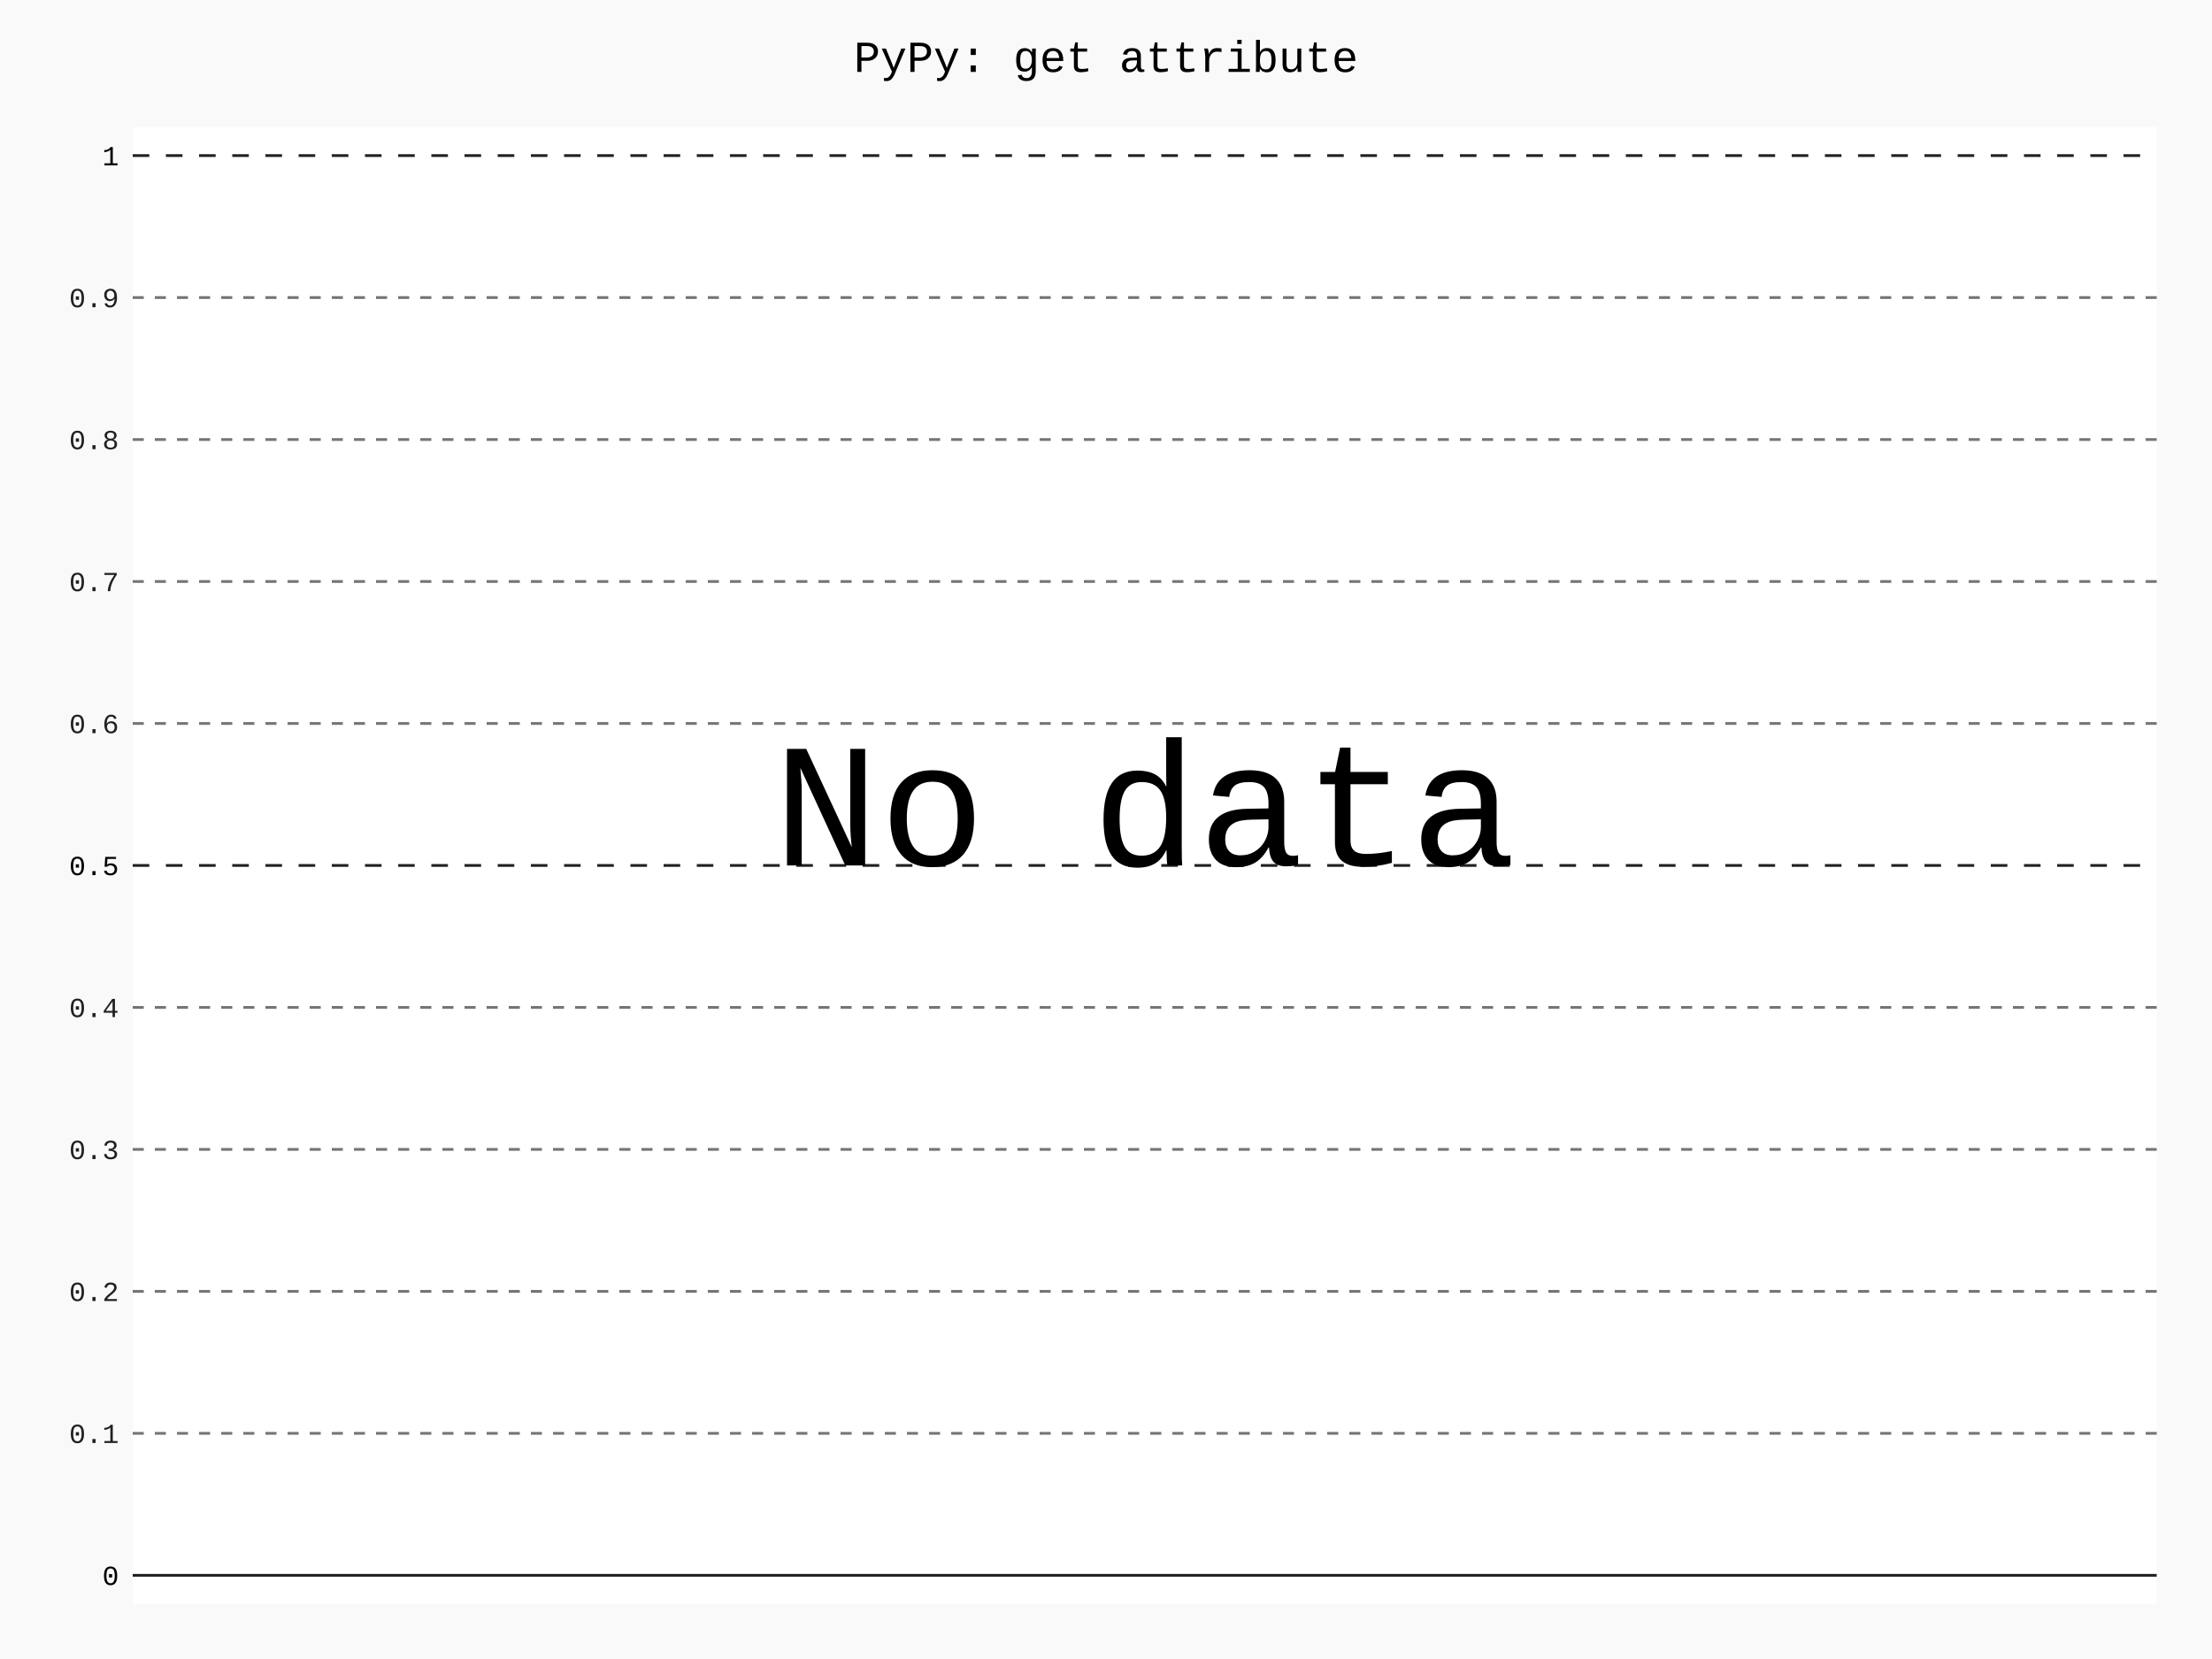
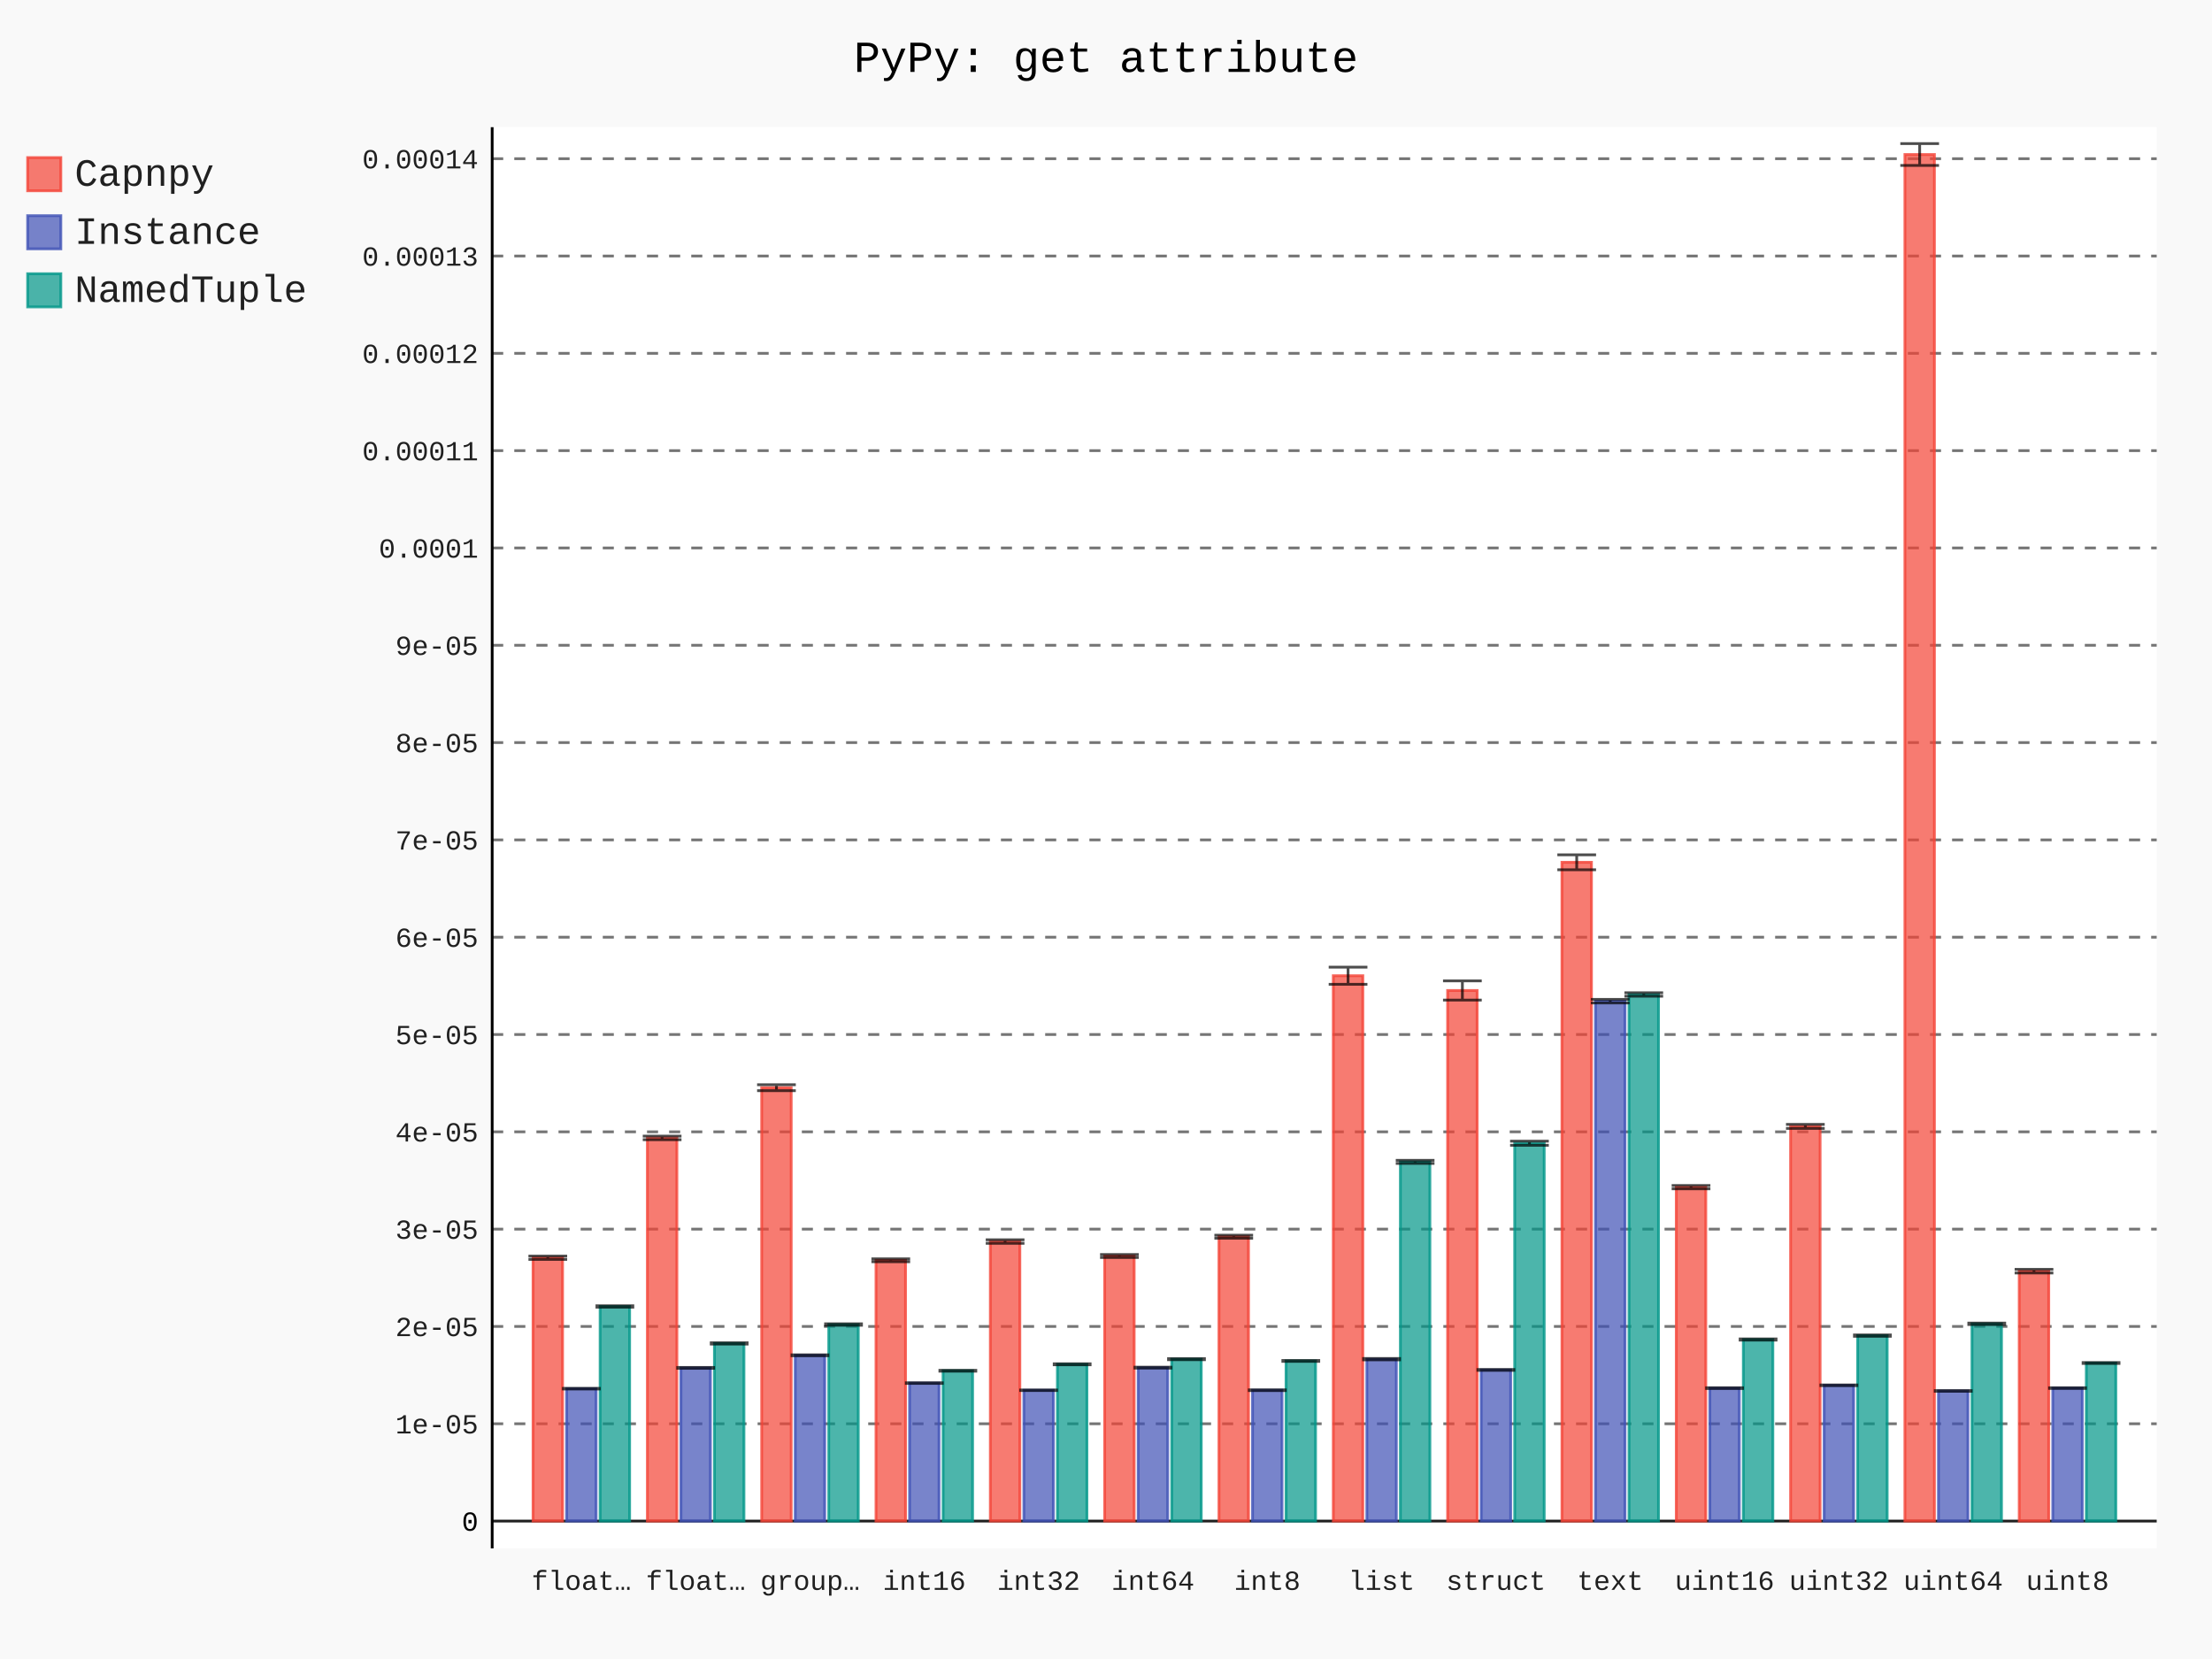
- <svg xmlns="http://www.w3.org/2000/svg" class="pygal-chart" id="chart-df1d3ed3-af6e-46a1-ae3e-cbd2c4e49f02" viewBox="0 0 800 600">
+ <svg xmlns="http://www.w3.org/2000/svg" class="pygal-chart" id="chart-b6e64891-dac7-4ece-b91d-a448317f0782" viewBox="0 0 800 600">
  <defs>
    <style type="text/css">/*
 * This file is part of pygal
 *
 * A python svg graph plotting library
 * Copyright © 2012 Kozea

 * This library is free software: you can redistribute it and/or modify it under
 * the terms of the GNU Lesser General Public License as published by the Free
 * Software Foundation, either version 3 of the License, or (at your option) any
 * later version.
 *
 * This library is distributed in the hope that it will be useful, but WITHOUT
 * ANY WARRANTY; without even the implied warranty of MERCHANTABILITY or FITNESS
 * FOR A PARTICULAR PURPOSE.  See the GNU Lesser General Public License for more
 * details.
 *
 * You should have received a copy of the GNU Lesser General Public License
 * along with pygal. If not, see &lt;http://www.gnu.org/licenses/&gt;.
*/

/*
 * Font-sizes from config, override with care
 */

- #chart-df1d3ed3-af6e-46a1-ae3e-cbd2c4e49f02  {
+ #chart-b6e64891-dac7-4ece-b91d-a448317f0782  {
  -webkit-user-select: none;
  -webkit-font-smoothing: antialiased;
  font-family: Consolas, "Liberation Mono", Menlo, Courier, monospace;
}

- #chart-df1d3ed3-af6e-46a1-ae3e-cbd2c4e49f02 .title {
+ #chart-b6e64891-dac7-4ece-b91d-a448317f0782 .title {
  font-family: Consolas, "Liberation Mono", Menlo, Courier, monospace;
  font-size: 16px;
}

- #chart-df1d3ed3-af6e-46a1-ae3e-cbd2c4e49f02 .legends .legend text {
+ #chart-b6e64891-dac7-4ece-b91d-a448317f0782 .legends .legend text {
  font-family: Consolas, "Liberation Mono", Menlo, Courier, monospace;
  font-size: 14px;
}

- #chart-df1d3ed3-af6e-46a1-ae3e-cbd2c4e49f02 .axis text {
+ #chart-b6e64891-dac7-4ece-b91d-a448317f0782 .axis text {
  font-family: Consolas, "Liberation Mono", Menlo, Courier, monospace;
  font-size: 10px;
}

- #chart-df1d3ed3-af6e-46a1-ae3e-cbd2c4e49f02 .axis text.major {
+ #chart-b6e64891-dac7-4ece-b91d-a448317f0782 .axis text.major {
  font-family: Consolas, "Liberation Mono", Menlo, Courier, monospace;
  font-size: 10px;
}

- #chart-df1d3ed3-af6e-46a1-ae3e-cbd2c4e49f02 .text-overlay text.value {
+ #chart-b6e64891-dac7-4ece-b91d-a448317f0782 .text-overlay text.value {
  font-family: Consolas, "Liberation Mono", Menlo, Courier, monospace;
  font-size: 16px;
}

- #chart-df1d3ed3-af6e-46a1-ae3e-cbd2c4e49f02 .text-overlay text.label {
+ #chart-b6e64891-dac7-4ece-b91d-a448317f0782 .text-overlay text.label {
  font-family: Consolas, "Liberation Mono", Menlo, Courier, monospace;
  font-size: 10px;
}

- #chart-df1d3ed3-af6e-46a1-ae3e-cbd2c4e49f02 .tooltip {
+ #chart-b6e64891-dac7-4ece-b91d-a448317f0782 .tooltip {
  font-family: Consolas, "Liberation Mono", Menlo, Courier, monospace;
  font-size: 14px;
}

- #chart-df1d3ed3-af6e-46a1-ae3e-cbd2c4e49f02 text.no_data {
+ #chart-b6e64891-dac7-4ece-b91d-a448317f0782 text.no_data {
  font-family: Consolas, "Liberation Mono", Menlo, Courier, monospace;
  font-size: 64px;
}

/*
 * This file is part of pygal
 *
 * A python svg graph plotting library
 * Copyright © 2012 Kozea

 * This library is free software: you can redistribute it and/or modify it under
 * the terms of the GNU Lesser General Public License as published by the Free
 * Software Foundation, either version 3 of the License, or (at your option) any
 * later version.
 *
 * This library is distributed in the hope that it will be useful, but WITHOUT
 * ANY WARRANTY; without even the implied warranty of MERCHANTABILITY or FITNESS
 * FOR A PARTICULAR PURPOSE.  See the GNU Lesser General Public License for more
 * details.
 *
 * You should have received a copy of the GNU Lesser General Public License
 * along with pygal. If not, see &lt;http://www.gnu.org/licenses/&gt;.
*/

/*
 * Styles from config
 */

- #chart-df1d3ed3-af6e-46a1-ae3e-cbd2c4e49f02 {
+ #chart-b6e64891-dac7-4ece-b91d-a448317f0782 {
  background-color: rgba(249, 249, 249, 1);
}

- #chart-df1d3ed3-af6e-46a1-ae3e-cbd2c4e49f02 path,
- #chart-df1d3ed3-af6e-46a1-ae3e-cbd2c4e49f02 line,
- #chart-df1d3ed3-af6e-46a1-ae3e-cbd2c4e49f02 rect,
- #chart-df1d3ed3-af6e-46a1-ae3e-cbd2c4e49f02 circle {
+ #chart-b6e64891-dac7-4ece-b91d-a448317f0782 path,
+ #chart-b6e64891-dac7-4ece-b91d-a448317f0782 line,
+ #chart-b6e64891-dac7-4ece-b91d-a448317f0782 rect,
+ #chart-b6e64891-dac7-4ece-b91d-a448317f0782 circle {
  -webkit-transition: 150ms;
  -moz-transition: 150ms;
  transition: 150ms;
}

- #chart-df1d3ed3-af6e-46a1-ae3e-cbd2c4e49f02 .graph &gt; .background {
+ #chart-b6e64891-dac7-4ece-b91d-a448317f0782 .graph &gt; .background {
  fill: rgba(249, 249, 249, 1);
}

- #chart-df1d3ed3-af6e-46a1-ae3e-cbd2c4e49f02 .plot &gt; .background {
+ #chart-b6e64891-dac7-4ece-b91d-a448317f0782 .plot &gt; .background {
  fill: rgba(255, 255, 255, 1);
}

- #chart-df1d3ed3-af6e-46a1-ae3e-cbd2c4e49f02 .graph {
+ #chart-b6e64891-dac7-4ece-b91d-a448317f0782 .graph {
  fill: rgba(0, 0, 0, .87);
}

- #chart-df1d3ed3-af6e-46a1-ae3e-cbd2c4e49f02 text.no_data {
+ #chart-b6e64891-dac7-4ece-b91d-a448317f0782 text.no_data {
  fill: rgba(0, 0, 0, 1);
}

- #chart-df1d3ed3-af6e-46a1-ae3e-cbd2c4e49f02 .title {
+ #chart-b6e64891-dac7-4ece-b91d-a448317f0782 .title {
  fill: rgba(0, 0, 0, 1);
}

- #chart-df1d3ed3-af6e-46a1-ae3e-cbd2c4e49f02 .legends .legend text {
+ #chart-b6e64891-dac7-4ece-b91d-a448317f0782 .legends .legend text {
  fill: rgba(0, 0, 0, .87);
}

- #chart-df1d3ed3-af6e-46a1-ae3e-cbd2c4e49f02 .legends .legend:hover text {
+ #chart-b6e64891-dac7-4ece-b91d-a448317f0782 .legends .legend:hover text {
  fill: rgba(0, 0, 0, 1);
}

- #chart-df1d3ed3-af6e-46a1-ae3e-cbd2c4e49f02 .axis .line {
+ #chart-b6e64891-dac7-4ece-b91d-a448317f0782 .axis .line {
  stroke: rgba(0, 0, 0, 1);
}

- #chart-df1d3ed3-af6e-46a1-ae3e-cbd2c4e49f02 .axis .guide.line {
+ #chart-b6e64891-dac7-4ece-b91d-a448317f0782 .axis .guide.line {
  stroke: rgba(0, 0, 0, .54);
}

- #chart-df1d3ed3-af6e-46a1-ae3e-cbd2c4e49f02 .axis .major.line {
+ #chart-b6e64891-dac7-4ece-b91d-a448317f0782 .axis .major.line {
  stroke: rgba(0, 0, 0, .87);
}

- #chart-df1d3ed3-af6e-46a1-ae3e-cbd2c4e49f02 .axis text.major {
+ #chart-b6e64891-dac7-4ece-b91d-a448317f0782 .axis text.major {
  fill: rgba(0, 0, 0, 1);
}

- #chart-df1d3ed3-af6e-46a1-ae3e-cbd2c4e49f02 .axis.y .guides:hover .guide.line,
- #chart-df1d3ed3-af6e-46a1-ae3e-cbd2c4e49f02 .line-graph .axis.x .guides:hover .guide.line,
- #chart-df1d3ed3-af6e-46a1-ae3e-cbd2c4e49f02 .stackedline-graph .axis.x .guides:hover .guide.line,
- #chart-df1d3ed3-af6e-46a1-ae3e-cbd2c4e49f02 .xy-graph .axis.x .guides:hover .guide.line {
+ #chart-b6e64891-dac7-4ece-b91d-a448317f0782 .axis.y .guides:hover .guide.line,
+ #chart-b6e64891-dac7-4ece-b91d-a448317f0782 .line-graph .axis.x .guides:hover .guide.line,
+ #chart-b6e64891-dac7-4ece-b91d-a448317f0782 .stackedline-graph .axis.x .guides:hover .guide.line,
+ #chart-b6e64891-dac7-4ece-b91d-a448317f0782 .xy-graph .axis.x .guides:hover .guide.line {
  stroke: rgba(0, 0, 0, 1);
}

- #chart-df1d3ed3-af6e-46a1-ae3e-cbd2c4e49f02 .axis .guides:hover text {
+ #chart-b6e64891-dac7-4ece-b91d-a448317f0782 .axis .guides:hover text {
  fill: rgba(0, 0, 0, 1);
}


- #chart-df1d3ed3-af6e-46a1-ae3e-cbd2c4e49f02 .reactive {
+ #chart-b6e64891-dac7-4ece-b91d-a448317f0782 .reactive {
  fill-opacity: .7;
  stroke-opacity: .8;
}

- #chart-df1d3ed3-af6e-46a1-ae3e-cbd2c4e49f02 .ci {
+ #chart-b6e64891-dac7-4ece-b91d-a448317f0782 .ci {
    stroke: rgba(0, 0, 0, .87);
}

- #chart-df1d3ed3-af6e-46a1-ae3e-cbd2c4e49f02 .reactive.active,
- #chart-df1d3ed3-af6e-46a1-ae3e-cbd2c4e49f02 .active .reactive {
+ #chart-b6e64891-dac7-4ece-b91d-a448317f0782 .reactive.active,
+ #chart-b6e64891-dac7-4ece-b91d-a448317f0782 .active .reactive {
  fill-opacity: .8;
  stroke-opacity: .9;
  stroke-width: 4;
}

- #chart-df1d3ed3-af6e-46a1-ae3e-cbd2c4e49f02 .ci .reactive.active {
+ #chart-b6e64891-dac7-4ece-b91d-a448317f0782 .ci .reactive.active {
  stroke-width: 1.5;
}

- #chart-df1d3ed3-af6e-46a1-ae3e-cbd2c4e49f02 .series text {
+ #chart-b6e64891-dac7-4ece-b91d-a448317f0782 .series text {
  fill: rgba(0, 0, 0, 1);
}

- #chart-df1d3ed3-af6e-46a1-ae3e-cbd2c4e49f02 .tooltip rect {
+ #chart-b6e64891-dac7-4ece-b91d-a448317f0782 .tooltip rect {
  fill: rgba(255, 255, 255, 1);
  stroke: rgba(0, 0, 0, 1);
  -webkit-transition: opacity 150ms;
  -moz-transition: opacity 150ms;
  transition: opacity 150ms;
}

- #chart-df1d3ed3-af6e-46a1-ae3e-cbd2c4e49f02 .tooltip .label {
+ #chart-b6e64891-dac7-4ece-b91d-a448317f0782 .tooltip .label {
  fill: rgba(0, 0, 0, .87);
}

- #chart-df1d3ed3-af6e-46a1-ae3e-cbd2c4e49f02 .tooltip .label {
+ #chart-b6e64891-dac7-4ece-b91d-a448317f0782 .tooltip .label {
  fill: rgba(0, 0, 0, .87);
}

- #chart-df1d3ed3-af6e-46a1-ae3e-cbd2c4e49f02 .tooltip .legend {
+ #chart-b6e64891-dac7-4ece-b91d-a448317f0782 .tooltip .legend {
  font-size: .8em;
  fill: rgba(0, 0, 0, .54);
}

- #chart-df1d3ed3-af6e-46a1-ae3e-cbd2c4e49f02 .tooltip .x_label {
+ #chart-b6e64891-dac7-4ece-b91d-a448317f0782 .tooltip .x_label {
  font-size: .6em;
  fill: rgba(0, 0, 0, 1);
}

- #chart-df1d3ed3-af6e-46a1-ae3e-cbd2c4e49f02 .tooltip .xlink {
+ #chart-b6e64891-dac7-4ece-b91d-a448317f0782 .tooltip .xlink {
  font-size: .5em;
  text-decoration: underline;
}

- #chart-df1d3ed3-af6e-46a1-ae3e-cbd2c4e49f02 .tooltip .value {
+ #chart-b6e64891-dac7-4ece-b91d-a448317f0782 .tooltip .value {
  font-size: 1.5em;
}

- #chart-df1d3ed3-af6e-46a1-ae3e-cbd2c4e49f02 .bound {
+ #chart-b6e64891-dac7-4ece-b91d-a448317f0782 .bound {
  font-size: .5em;
}

- #chart-df1d3ed3-af6e-46a1-ae3e-cbd2c4e49f02 .max-value {
+ #chart-b6e64891-dac7-4ece-b91d-a448317f0782 .max-value {
  font-size: .75em;
  fill: rgba(0, 0, 0, .54);
}

- #chart-df1d3ed3-af6e-46a1-ae3e-cbd2c4e49f02 .map-element {
+ #chart-b6e64891-dac7-4ece-b91d-a448317f0782 .map-element {
  fill: rgba(255, 255, 255, 1);
  stroke: rgba(0, 0, 0, .54) !important;
}

- #chart-df1d3ed3-af6e-46a1-ae3e-cbd2c4e49f02 .map-element .reactive {
+ #chart-b6e64891-dac7-4ece-b91d-a448317f0782 .map-element .reactive {
  fill-opacity: inherit;
  stroke-opacity: inherit;
}

+ #chart-b6e64891-dac7-4ece-b91d-a448317f0782 .color-0, #chart-b6e64891-dac7-4ece-b91d-a448317f0782 .color-0 a:visited {
+   stroke: #F44336;
+   fill: #F44336;
+ }
+ 
+ #chart-b6e64891-dac7-4ece-b91d-a448317f0782 .color-1, #chart-b6e64891-dac7-4ece-b91d-a448317f0782 .color-1 a:visited {
+   stroke: #3F51B5;
+   fill: #3F51B5;
+ }
+ 
+ #chart-b6e64891-dac7-4ece-b91d-a448317f0782 .color-2, #chart-b6e64891-dac7-4ece-b91d-a448317f0782 .color-2 a:visited {
+   stroke: #009688;
+   fill: #009688;
+ }
+ 
+ #chart-b6e64891-dac7-4ece-b91d-a448317f0782  .text-overlay .color-0 text {
+   fill: black;
+ }
+ 
+ #chart-b6e64891-dac7-4ece-b91d-a448317f0782  .text-overlay .color-1 text {
+   fill: black;
+ }
+ 
+ #chart-b6e64891-dac7-4ece-b91d-a448317f0782  .text-overlay .color-2 text {
+   fill: black;
+ }




/*
 * This file is part of pygal
 *
 * A python svg graph plotting library
 * Copyright © 2012 Kozea

 * This library is free software: you can redistribute it and/or modify it under
 * the terms of the GNU Lesser General Public License as published by the Free
 * Software Foundation, either version 3 of the License, or (at your option) any
 * later version.
 *
 * This library is distributed in the hope that it will be useful, but WITHOUT
 * ANY WARRANTY; without even the implied warranty of MERCHANTABILITY or FITNESS
 * FOR A PARTICULAR PURPOSE.  See the GNU Lesser General Public License for more
 * details.
 *
 * You should have received a copy of the GNU Lesser General Public License
 * along with pygal. If not, see &lt;http://www.gnu.org/licenses/&gt;.
*/

- #chart-df1d3ed3-af6e-46a1-ae3e-cbd2c4e49f02 text.no_data {
+ #chart-b6e64891-dac7-4ece-b91d-a448317f0782 text.no_data {
  text-anchor: middle;
}

- #chart-df1d3ed3-af6e-46a1-ae3e-cbd2c4e49f02 .guide.line {
+ #chart-b6e64891-dac7-4ece-b91d-a448317f0782 .guide.line {
  fill: none;
}

- #chart-df1d3ed3-af6e-46a1-ae3e-cbd2c4e49f02 .centered {
+ #chart-b6e64891-dac7-4ece-b91d-a448317f0782 .centered {
  text-anchor: middle;
}

- #chart-df1d3ed3-af6e-46a1-ae3e-cbd2c4e49f02 .title {
+ #chart-b6e64891-dac7-4ece-b91d-a448317f0782 .title {
  text-anchor: middle;
}

- #chart-df1d3ed3-af6e-46a1-ae3e-cbd2c4e49f02 .legends .legend text {
+ #chart-b6e64891-dac7-4ece-b91d-a448317f0782 .legends .legend text {
  fill-opacity: 1;
}

- #chart-df1d3ed3-af6e-46a1-ae3e-cbd2c4e49f02 .axis.x text {
+ #chart-b6e64891-dac7-4ece-b91d-a448317f0782 .axis.x text {
  text-anchor: middle;
}

- #chart-df1d3ed3-af6e-46a1-ae3e-cbd2c4e49f02 .axis.x:not(.web) text[transform] {
+ #chart-b6e64891-dac7-4ece-b91d-a448317f0782 .axis.x:not(.web) text[transform] {
  text-anchor: start;
}

- #chart-df1d3ed3-af6e-46a1-ae3e-cbd2c4e49f02 .axis.x:not(.web) text[transform].backwards {
+ #chart-b6e64891-dac7-4ece-b91d-a448317f0782 .axis.x:not(.web) text[transform].backwards {
  text-anchor: end;
}

- #chart-df1d3ed3-af6e-46a1-ae3e-cbd2c4e49f02 .axis.y text {
+ #chart-b6e64891-dac7-4ece-b91d-a448317f0782 .axis.y text {
  text-anchor: end;
}

- #chart-df1d3ed3-af6e-46a1-ae3e-cbd2c4e49f02 .axis.y text[transform].backwards {
+ #chart-b6e64891-dac7-4ece-b91d-a448317f0782 .axis.y text[transform].backwards {
  text-anchor: start;
}

- #chart-df1d3ed3-af6e-46a1-ae3e-cbd2c4e49f02 .axis.y2 text {
+ #chart-b6e64891-dac7-4ece-b91d-a448317f0782 .axis.y2 text {
  text-anchor: start;
}

- #chart-df1d3ed3-af6e-46a1-ae3e-cbd2c4e49f02 .axis.y2 text[transform].backwards {
+ #chart-b6e64891-dac7-4ece-b91d-a448317f0782 .axis.y2 text[transform].backwards {
  text-anchor: end;
}

- #chart-df1d3ed3-af6e-46a1-ae3e-cbd2c4e49f02 .axis .guide.line {
+ #chart-b6e64891-dac7-4ece-b91d-a448317f0782 .axis .guide.line {
  stroke-dasharray: 4,4;
}

- #chart-df1d3ed3-af6e-46a1-ae3e-cbd2c4e49f02 .axis .major.guide.line {
+ #chart-b6e64891-dac7-4ece-b91d-a448317f0782 .axis .major.guide.line {
  stroke-dasharray: 6,6;
}

- #chart-df1d3ed3-af6e-46a1-ae3e-cbd2c4e49f02 .horizontal .axis.y .guide.line,
- #chart-df1d3ed3-af6e-46a1-ae3e-cbd2c4e49f02 .horizontal .axis.y2 .guide.line,
- #chart-df1d3ed3-af6e-46a1-ae3e-cbd2c4e49f02 .vertical .axis.x .guide.line {
+ #chart-b6e64891-dac7-4ece-b91d-a448317f0782 .horizontal .axis.y .guide.line,
+ #chart-b6e64891-dac7-4ece-b91d-a448317f0782 .horizontal .axis.y2 .guide.line,
+ #chart-b6e64891-dac7-4ece-b91d-a448317f0782 .vertical .axis.x .guide.line {
  opacity: 0;
}

- #chart-df1d3ed3-af6e-46a1-ae3e-cbd2c4e49f02 .horizontal .axis.always_show .guide.line,
- #chart-df1d3ed3-af6e-46a1-ae3e-cbd2c4e49f02 .vertical .axis.always_show .guide.line {
+ #chart-b6e64891-dac7-4ece-b91d-a448317f0782 .horizontal .axis.always_show .guide.line,
+ #chart-b6e64891-dac7-4ece-b91d-a448317f0782 .vertical .axis.always_show .guide.line {
  opacity: 1 !important;
}

- #chart-df1d3ed3-af6e-46a1-ae3e-cbd2c4e49f02 .axis.y .guides:hover .guide.line,
- #chart-df1d3ed3-af6e-46a1-ae3e-cbd2c4e49f02 .axis.y2 .guides:hover .guide.line,
- #chart-df1d3ed3-af6e-46a1-ae3e-cbd2c4e49f02 .axis.x .guides:hover .guide.line {
+ #chart-b6e64891-dac7-4ece-b91d-a448317f0782 .axis.y .guides:hover .guide.line,
+ #chart-b6e64891-dac7-4ece-b91d-a448317f0782 .axis.y2 .guides:hover .guide.line,
+ #chart-b6e64891-dac7-4ece-b91d-a448317f0782 .axis.x .guides:hover .guide.line {
  opacity: 1;
}

- #chart-df1d3ed3-af6e-46a1-ae3e-cbd2c4e49f02 .axis .guides:hover text {
+ #chart-b6e64891-dac7-4ece-b91d-a448317f0782 .axis .guides:hover text {
  opacity: 1;
}

- #chart-df1d3ed3-af6e-46a1-ae3e-cbd2c4e49f02 .nofill {
+ #chart-b6e64891-dac7-4ece-b91d-a448317f0782 .nofill {
  fill: none;
}

- #chart-df1d3ed3-af6e-46a1-ae3e-cbd2c4e49f02 .subtle-fill {
+ #chart-b6e64891-dac7-4ece-b91d-a448317f0782 .subtle-fill {
  fill-opacity: .2;
}

- #chart-df1d3ed3-af6e-46a1-ae3e-cbd2c4e49f02 .dot {
+ #chart-b6e64891-dac7-4ece-b91d-a448317f0782 .dot {
  stroke-width: 1px;
  fill-opacity: 1;
}

- #chart-df1d3ed3-af6e-46a1-ae3e-cbd2c4e49f02 .dot.active {
+ #chart-b6e64891-dac7-4ece-b91d-a448317f0782 .dot.active {
  stroke-width: 5px;
}

- #chart-df1d3ed3-af6e-46a1-ae3e-cbd2c4e49f02 .dot.negative {
+ #chart-b6e64891-dac7-4ece-b91d-a448317f0782 .dot.negative {
  fill: transparent;
}

- #chart-df1d3ed3-af6e-46a1-ae3e-cbd2c4e49f02  text, #chart-df1d3ed3-af6e-46a1-ae3e-cbd2c4e49f02  tspan {
+ #chart-b6e64891-dac7-4ece-b91d-a448317f0782  text, #chart-b6e64891-dac7-4ece-b91d-a448317f0782  tspan {
  stroke: none !important;
}

- #chart-df1d3ed3-af6e-46a1-ae3e-cbd2c4e49f02 .series text.active {
+ #chart-b6e64891-dac7-4ece-b91d-a448317f0782 .series text.active {
  opacity: 1;
}

- #chart-df1d3ed3-af6e-46a1-ae3e-cbd2c4e49f02 .tooltip rect {
+ #chart-b6e64891-dac7-4ece-b91d-a448317f0782 .tooltip rect {
  fill-opacity: .95;
  stroke-width: .5;
}

- #chart-df1d3ed3-af6e-46a1-ae3e-cbd2c4e49f02 .tooltip text {
+ #chart-b6e64891-dac7-4ece-b91d-a448317f0782 .tooltip text {
  fill-opacity: 1;
}

- #chart-df1d3ed3-af6e-46a1-ae3e-cbd2c4e49f02 .showable {
+ #chart-b6e64891-dac7-4ece-b91d-a448317f0782 .showable {
  visibility: hidden;
}

- #chart-df1d3ed3-af6e-46a1-ae3e-cbd2c4e49f02 .showable.shown {
+ #chart-b6e64891-dac7-4ece-b91d-a448317f0782 .showable.shown {
  visibility: visible;
}

- #chart-df1d3ed3-af6e-46a1-ae3e-cbd2c4e49f02 .gauge-background {
+ #chart-b6e64891-dac7-4ece-b91d-a448317f0782 .gauge-background {
  fill: rgba(229, 229, 229, 1);
  stroke: none;
}

- #chart-df1d3ed3-af6e-46a1-ae3e-cbd2c4e49f02 .bg-lines {
+ #chart-b6e64891-dac7-4ece-b91d-a448317f0782 .bg-lines {
  stroke: rgba(249, 249, 249, 1);
  stroke-width: 2px;
}
</style>
  </defs>
  <g class="graph bar-graph vertical">
    <rect class="background" height="600" width="800" x="0" y="0" />
-     <g class="plot" transform="translate(48, 46)">
-       <rect class="background" height="534" width="732.0" x="0" y="0" />
+     <g class="plot" transform="translate(178, 46)">
+       <rect class="background" height="514" width="602.0" x="0" y="0" />
      <g class="axis y">
        <g class="guides">
-           <path class="axis major line" d="M0 523.731 h732" />
-           <text class="major" x="-5" y="527.231">0</text>
-         </g>
-         <g class="guides">
-           <path class="guide line" d="M0 472.385 h732" />
-           <text class="" x="-5" y="475.885">0.1</text>
-         </g>
-         <g class="guides">
-           <path class="guide line" d="M0 421.038 h732" />
-           <text class="" x="-5" y="424.538">0.2</text>
-         </g>
-         <g class="guides">
-           <path class="guide line" d="M0 369.692 h732" />
-           <text class="" x="-5" y="373.192">0.3</text>
-         </g>
-         <g class="guides">
-           <path class="guide line" d="M0 318.346 h732" />
-           <text class="" x="-5" y="321.846">0.4</text>
-         </g>
-         <g class="guides">
-           <path class="major guide line" d="M0 267 h732" />
-           <text class="major" x="-5" y="270.5">0.5</text>
-         </g>
-         <g class="guides">
-           <path class="guide line" d="M0 215.654 h732" />
-           <text class="" x="-5" y="219.154">0.6</text>
-         </g>
-         <g class="guides">
-           <path class="guide line" d="M0 164.308 h732" />
-           <text class="" x="-5" y="167.808">0.7</text>
-         </g>
-         <g class="guides">
-           <path class="guide line" d="M0 112.962 h732" />
-           <text class="" x="-5" y="116.462">0.8</text>
-         </g>
-         <g class="guides">
-           <path class="guide line" d="M0 61.615 h732" />
-           <text class="" x="-5" y="65.115">0.9</text>
-         </g>
-         <g class="guides">
-           <path class="major guide line" d="M0 10.269 h732" />
-           <text class="major" x="-5" y="13.769">1</text>
+           <path class="axis major line" d="M0 504.115 h602" />
+           <text class="major" x="-5" y="507.615">0</text>
+         </g>
+         <g class="guides">
+           <path class="guide line" d="M0 468.921 h602" />
+           <text class="" x="-5" y="472.421">1e-05</text>
+         </g>
+         <g class="guides">
+           <path class="guide line" d="M0 433.727 h602" />
+           <text class="" x="-5" y="437.227">2e-05</text>
+         </g>
+         <g class="guides">
+           <path class="guide line" d="M0 398.533 h602" />
+           <text class="" x="-5" y="402.033">3e-05</text>
+         </g>
+         <g class="guides">
+           <path class="guide line" d="M0 363.339 h602" />
+           <text class="" x="-5" y="366.839">4e-05</text>
+         </g>
+         <g class="guides">
+           <path class="guide line" d="M0 328.145 h602" />
+           <text class="" x="-5" y="331.645">5e-05</text>
+         </g>
+         <g class="guides">
+           <path class="guide line" d="M0 292.951 h602" />
+           <text class="" x="-5" y="296.451">6e-05</text>
+         </g>
+         <g class="guides">
+           <path class="guide line" d="M0 257.757 h602" />
+           <text class="" x="-5" y="261.257">7e-05</text>
+         </g>
+         <g class="guides">
+           <path class="guide line" d="M0 222.563 h602" />
+           <text class="" x="-5" y="226.063">8e-05</text>
+         </g>
+         <g class="guides">
+           <path class="guide line" d="M0 187.369 h602" />
+           <text class="" x="-5" y="190.869">9e-05</text>
+         </g>
+         <g class="guides">
+           <path class="guide line" d="M0 152.175 h602" />
+           <text class="" x="-5" y="155.675">0.0001</text>
+         </g>
+         <g class="guides">
+           <path class="guide line" d="M0 116.981 h602" />
+           <text class="" x="-5" y="120.481">0.00011</text>
+         </g>
+         <g class="guides">
+           <path class="guide line" d="M0 81.787 h602" />
+           <text class="" x="-5" y="85.287">0.00012</text>
+         </g>
+         <g class="guides">
+           <path class="guide line" d="M0 46.593 h602" />
+           <text class="" x="-5" y="50.093">0.00013</text>
+         </g>
+         <g class="guides">
+           <path class="guide line" d="M0 11.399 h602" />
+           <text class="" x="-5" y="14.899">0.00014</text>
+         </g>
+       </g>
+       <g class="axis x">
+         <path class="line" d="M0 0 v514" />
+         <g class="guides">
+           <path class="guide line" d="M32.25 0 v514" />
+           <text class="" x="32.25" y="529.0">float…</text>
+         </g>
+         <g class="guides">
+           <path class="guide line" d="M73.596 0 v514" />
+           <text class="" x="73.596" y="529.0">float…</text>
+         </g>
+         <g class="guides">
+           <path class="guide line" d="M114.942 0 v514" />
+           <text class="" x="114.942" y="529.0">group…</text>
+         </g>
+         <g class="guides">
+           <path class="guide line" d="M156.288 0 v514" />
+           <text class="" x="156.288" y="529.0">int16</text>
+         </g>
+         <g class="guides">
+           <path class="guide line" d="M197.635 0 v514" />
+           <text class="" x="197.635" y="529.0">int32</text>
+         </g>
+         <g class="guides">
+           <path class="guide line" d="M238.981 0 v514" />
+           <text class="" x="238.981" y="529.0">int64</text>
+         </g>
+         <g class="guides">
+           <path class="guide line" d="M280.327 0 v514" />
+           <text class="" x="280.327" y="529.0">int8</text>
+         </g>
+         <g class="guides">
+           <path class="guide line" d="M321.673 0 v514" />
+           <text class="" x="321.673" y="529.0">list</text>
+         </g>
+         <g class="guides">
+           <path class="guide line" d="M363.019 0 v514" />
+           <text class="" x="363.019" y="529.0">struct</text>
+         </g>
+         <g class="guides">
+           <path class="guide line" d="M404.365 0 v514" />
+           <text class="" x="404.365" y="529.0">text</text>
+         </g>
+         <g class="guides">
+           <path class="guide line" d="M445.712 0 v514" />
+           <text class="" x="445.712" y="529.0">uint16</text>
+         </g>
+         <g class="guides">
+           <path class="guide line" d="M487.058 0 v514" />
+           <text class="" x="487.058" y="529.0">uint32</text>
+         </g>
+         <g class="guides">
+           <path class="guide line" d="M528.404 0 v514" />
+           <text class="" x="528.404" y="529.0">uint64</text>
+         </g>
+         <g class="guides">
+           <path class="guide line" d="M569.75 0 v514" />
+           <text class="" x="569.75" y="529.0">uint8</text>
+         </g>
+       </g>
+       <g class="series serie-0 color-0">
+         <g class="bars">
+           <g class="bar">
+             <rect class="rect reactive tooltip-trigger" height="95.233" rx="0" ry="0" width="10.673" x="14.785" y="408.882" />
+           </g>
+           <g class="bar">
+             <rect class="rect reactive tooltip-trigger" height="138.573" rx="0" ry="0" width="10.673" x="56.132" y="365.543" />
+           </g>
+           <g class="bar">
+             <rect class="rect reactive tooltip-trigger" height="156.735" rx="0" ry="0" width="10.673" x="97.478" y="347.38" />
+           </g>
+           <g class="bar">
+             <rect class="rect reactive tooltip-trigger" height="94.318" rx="0" ry="0" width="10.673" x="138.824" y="409.798" />
+           </g>
+           <g class="bar">
+             <rect class="rect reactive tooltip-trigger" height="101.093" rx="0" ry="0" width="10.673" x="180.17" y="403.022" />
+           </g>
+           <g class="bar">
+             <rect class="rect reactive tooltip-trigger" height="95.863" rx="0" ry="0" width="10.673" x="221.516" y="408.252" />
+           </g>
+           <g class="bar">
+             <rect class="rect reactive tooltip-trigger" height="102.839" rx="0" ry="0" width="10.673" x="262.862" y="401.276" />
+           </g>
+           <g class="bar">
+             <rect class="rect reactive tooltip-trigger" height="197.23" rx="0" ry="0" width="10.673" x="304.208" y="306.885" />
+           </g>
+           <g class="bar">
+             <rect class="rect reactive tooltip-trigger" height="191.894" rx="0" ry="0" width="10.673" x="345.555" y="312.221" />
+           </g>
+           <g class="bar">
+             <rect class="rect reactive tooltip-trigger" height="238.258" rx="0" ry="0" width="10.673" x="386.901" y="265.858" />
+           </g>
+           <g class="bar">
+             <rect class="rect reactive tooltip-trigger" height="120.762" rx="0" ry="0" width="10.673" x="428.247" y="383.353" />
+           </g>
+           <g class="bar">
+             <rect class="rect reactive tooltip-trigger" height="142.736" rx="0" ry="0" width="10.673" x="469.593" y="361.379" />
+           </g>
+           <g class="bar">
+             <rect class="rect reactive tooltip-trigger" height="494.231" rx="0" ry="0" width="10.673" x="510.939" y="9.885" />
+           </g>
+           <g class="bar">
+             <rect class="rect reactive tooltip-trigger" height="90.381" rx="0" ry="0" width="10.673" x="552.285" y="413.735" />
+           </g>
+         </g>
+       </g>
+       <g class="series serie-1 color-1">
+         <g class="bars">
+           <g class="bar">
+             <rect class="rect reactive tooltip-trigger" height="47.884" rx="0" ry="0" width="10.673" x="26.914" y="456.232" />
+           </g>
+           <g class="bar">
+             <rect class="rect reactive tooltip-trigger" height="55.403" rx="0" ry="0" width="10.673" x="68.26" y="448.713" />
+           </g>
+           <g class="bar">
+             <rect class="rect reactive tooltip-trigger" height="59.957" rx="0" ry="0" width="10.673" x="109.606" y="444.159" />
+           </g>
+           <g class="bar">
+             <rect class="rect reactive tooltip-trigger" height="49.901" rx="0" ry="0" width="10.673" x="150.952" y="454.215" />
+           </g>
+           <g class="bar">
+             <rect class="rect reactive tooltip-trigger" height="47.31" rx="0" ry="0" width="10.673" x="192.298" y="456.805" />
+           </g>
+           <g class="bar">
+             <rect class="rect reactive tooltip-trigger" height="55.49" rx="0" ry="0" width="10.673" x="233.644" y="448.625" />
+           </g>
+           <g class="bar">
+             <rect class="rect reactive tooltip-trigger" height="47.323" rx="0" ry="0" width="10.673" x="274.991" y="456.792" />
+           </g>
+           <g class="bar">
+             <rect class="rect reactive tooltip-trigger" height="58.553" rx="0" ry="0" width="10.673" x="316.337" y="445.563" />
+           </g>
+           <g class="bar">
+             <rect class="rect reactive tooltip-trigger" height="54.663" rx="0" ry="0" width="10.673" x="357.683" y="449.452" />
+           </g>
+           <g class="bar">
+             <rect class="rect reactive tooltip-trigger" height="188.031" rx="0" ry="0" width="10.673" x="399.029" y="316.084" />
+           </g>
+           <g class="bar">
+             <rect class="rect reactive tooltip-trigger" height="48.078" rx="0" ry="0" width="10.673" x="440.375" y="456.037" />
+           </g>
+           <g class="bar">
+             <rect class="rect reactive tooltip-trigger" height="49.105" rx="0" ry="0" width="10.673" x="481.721" y="455.011" />
+           </g>
+           <g class="bar">
+             <rect class="rect reactive tooltip-trigger" height="47.066" rx="0" ry="0" width="10.673" x="523.067" y="457.049" />
+           </g>
+           <g class="bar">
+             <rect class="rect reactive tooltip-trigger" height="48.091" rx="0" ry="0" width="10.673" x="564.414" y="456.024" />
+           </g>
+         </g>
+       </g>
+       <g class="series serie-2 color-2">
+         <g class="bars">
+           <g class="bar">
+             <rect class="rect reactive tooltip-trigger" height="77.611" rx="0" ry="0" width="10.673" x="39.042" y="426.504" />
+           </g>
+           <g class="bar">
+             <rect class="rect reactive tooltip-trigger" height="64.243" rx="0" ry="0" width="10.673" x="80.388" y="439.872" />
+           </g>
+           <g class="bar">
+             <rect class="rect reactive tooltip-trigger" height="71.081" rx="0" ry="0" width="10.673" x="121.734" y="433.034" />
+           </g>
+           <g class="bar">
+             <rect class="rect reactive tooltip-trigger" height="54.363" rx="0" ry="0" width="10.673" x="163.08" y="449.753" />
+           </g>
+           <g class="bar">
+             <rect class="rect reactive tooltip-trigger" height="56.7" rx="0" ry="0" width="10.673" x="204.426" y="447.415" />
+           </g>
+           <g class="bar">
+             <rect class="rect reactive tooltip-trigger" height="58.552" rx="0" ry="0" width="10.673" x="245.773" y="445.563" />
+           </g>
+           <g class="bar">
+             <rect class="rect reactive tooltip-trigger" height="57.917" rx="0" ry="0" width="10.673" x="287.119" y="446.198" />
+           </g>
+           <g class="bar">
+             <rect class="rect reactive tooltip-trigger" height="129.911" rx="0" ry="0" width="10.673" x="328.465" y="374.204" />
+           </g>
+           <g class="bar">
+             <rect class="rect reactive tooltip-trigger" height="136.654" rx="0" ry="0" width="10.673" x="369.811" y="367.461" />
+           </g>
+           <g class="bar">
+             <rect class="rect reactive tooltip-trigger" height="190.45" rx="0" ry="0" width="10.673" x="411.157" y="313.666" />
+           </g>
+           <g class="bar">
+             <rect class="rect reactive tooltip-trigger" height="65.658" rx="0" ry="0" width="10.673" x="452.503" y="438.457" />
+           </g>
+           <g class="bar">
+             <rect class="rect reactive tooltip-trigger" height="67.071" rx="0" ry="0" width="10.673" x="493.849" y="437.045" />
+           </g>
+           <g class="bar">
+             <rect class="rect reactive tooltip-trigger" height="71.342" rx="0" ry="0" width="10.673" x="535.196" y="432.773" />
+           </g>
+           <g class="bar">
+             <rect class="rect reactive tooltip-trigger" height="57.165" rx="0" ry="0" width="10.673" x="576.542" y="446.95" />
+           </g>
        </g>
      </g>
    </g>
    <g class="titles">
      <text class="title plot_title" x="400.0" y="26">PyPy: get attribute</text>
    </g>
-     <g class="plot overlay" transform="translate(48, 46)" />
-     <g class="plot text-overlay" transform="translate(48, 46)">
-       <text class="no_data" x="366.0" y="267.0">No data</text>
+     <g class="plot overlay" transform="translate(178, 46)">
+       <g class="series serie-0 color-0">
+         <g class="ci">
+           <path class="nofill reactive" d="M20.122 408.281 L27.122 408.281 M20.122 408.281 L13.122 408.281 M20.122 408.281 L20.122 409.483 L27.122 409.483 M20.122 409.483 L13.122 409.483" />
+         </g>
+         <g class="ci">
+           <path class="nofill reactive" d="M61.468 364.892 L68.468 364.892 M61.468 364.892 L54.468 364.892 M61.468 364.892 L61.468 366.194 L68.468 366.194 M61.468 366.194 L54.468 366.194" />
+         </g>
+         <g class="ci">
+           <path class="nofill reactive" d="M102.814 346.305 L109.814 346.305 M102.814 346.305 L95.814 346.305 M102.814 346.305 L102.814 348.455 L109.814 348.455 M102.814 348.455 L95.814 348.455" />
+         </g>
+         <g class="ci">
+           <path class="nofill reactive" d="M144.16 409.273 L151.16 409.273 M144.16 409.273 L137.16 409.273 M144.16 409.273 L144.16 410.322 L151.16 410.322 M144.16 410.322 L137.16 410.322" />
+         </g>
+         <g class="ci">
+           <path class="nofill reactive" d="M185.506 402.384 L192.506 402.384 M185.506 402.384 L178.506 402.384 M185.506 402.384 L185.506 403.661 L192.506 403.661 M185.506 403.661 L178.506 403.661" />
+         </g>
+         <g class="ci">
+           <path class="nofill reactive" d="M226.853 407.715 L233.853 407.715 M226.853 407.715 L219.853 407.715 M226.853 407.715 L226.853 408.789 L233.853 408.789 M226.853 408.789 L219.853 408.789" />
+         </g>
+         <g class="ci">
+           <path class="nofill reactive" d="M268.199 400.729 L275.199 400.729 M268.199 400.729 L261.199 400.729 M268.199 400.729 L268.199 401.824 L275.199 401.824 M268.199 401.824 L261.199 401.824" />
+         </g>
+         <g class="ci">
+           <path class="nofill reactive" d="M309.545 303.785 L316.545 303.785 M309.545 303.785 L302.545 303.785 M309.545 303.785 L309.545 309.986 L316.545 309.986 M309.545 309.986 L302.545 309.986" />
+         </g>
+         <g class="ci">
+           <path class="nofill reactive" d="M350.891 308.749 L357.891 308.749 M350.891 308.749 L343.891 308.749 M350.891 308.749 L350.891 315.694 L357.891 315.694 M350.891 315.694 L343.891 315.694" />
+         </g>
+         <g class="ci">
+           <path class="nofill reactive" d="M392.237 263.156 L399.237 263.156 M392.237 263.156 L385.237 263.156 M392.237 263.156 L392.237 268.56 L399.237 268.56 M392.237 268.56 L385.237 268.56" />
+         </g>
+         <g class="ci">
+           <path class="nofill reactive" d="M433.583 382.754 L440.583 382.754 M433.583 382.754 L426.583 382.754 M433.583 382.754 L433.583 383.952 L440.583 383.952 M433.583 383.952 L426.583 383.952" />
+         </g>
+         <g class="ci">
+           <path class="nofill reactive" d="M474.929 360.651 L481.929 360.651 M474.929 360.651 L467.929 360.651 M474.929 360.651 L474.929 362.108 L481.929 362.108 M474.929 362.108 L467.929 362.108" />
+         </g>
+         <g class="ci">
+           <path class="nofill reactive" d="M516.276 5.935 L523.276 5.935 M516.276 5.935 L509.276 5.935 M516.276 5.935 L516.276 13.834 L523.276 13.834 M516.276 13.834 L509.276 13.834" />
+         </g>
+         <g class="ci">
+           <path class="nofill reactive" d="M557.622 413.076 L564.622 413.076 M557.622 413.076 L550.622 413.076 M557.622 413.076 L557.622 414.393 L564.622 414.393 M557.622 414.393 L550.622 414.393" />
+         </g>
+       </g>
+       <g class="series serie-1 color-1">
+         <g class="ci">
+           <path class="nofill reactive" d="M32.25 456.112 L39.25 456.112 M32.25 456.112 L25.25 456.112 M32.25 456.112 L32.25 456.352 L39.25 456.352 M32.25 456.352 L25.25 456.352" />
+         </g>
+         <g class="ci">
+           <path class="nofill reactive" d="M73.596 448.556 L80.596 448.556 M73.596 448.556 L66.596 448.556 M73.596 448.556 L73.596 448.87 L80.596 448.87 M73.596 448.87 L66.596 448.87" />
+         </g>
+         <g class="ci">
+           <path class="nofill reactive" d="M114.942 443.992 L121.942 443.992 M114.942 443.992 L107.942 443.992 M114.942 443.992 L114.942 444.325 L121.942 444.325 M114.942 444.325 L107.942 444.325" />
+         </g>
+         <g class="ci">
+           <path class="nofill reactive" d="M156.288 454.105 L163.288 454.105 M156.288 454.105 L149.288 454.105 M156.288 454.105 L156.288 454.324 L163.288 454.324 M156.288 454.324 L149.288 454.324" />
+         </g>
+         <g class="ci">
+           <path class="nofill reactive" d="M197.635 456.707 L204.635 456.707 M197.635 456.707 L190.635 456.707 M197.635 456.707 L197.635 456.904 L204.635 456.904 M197.635 456.904 L190.635 456.904" />
+         </g>
+         <g class="ci">
+           <path class="nofill reactive" d="M238.981 448.463 L245.981 448.463 M238.981 448.463 L231.981 448.463 M238.981 448.463 L238.981 448.788 L245.981 448.788 M238.981 448.788 L231.981 448.788" />
+         </g>
+         <g class="ci">
+           <path class="nofill reactive" d="M280.327 456.66 L287.327 456.66 M280.327 456.66 L273.327 456.66 M280.327 456.66 L280.327 456.924 L287.327 456.924 M280.327 456.924 L273.327 456.924" />
+         </g>
+         <g class="ci">
+           <path class="nofill reactive" d="M321.673 445.316 L328.673 445.316 M321.673 445.316 L314.673 445.316 M321.673 445.316 L321.673 445.81 L328.673 445.81 M321.673 445.81 L314.673 445.81" />
+         </g>
+         <g class="ci">
+           <path class="nofill reactive" d="M363.019 449.298 L370.019 449.298 M363.019 449.298 L356.019 449.298 M363.019 449.298 L363.019 449.606 L370.019 449.606 M363.019 449.606 L356.019 449.606" />
+         </g>
+         <g class="ci">
+           <path class="nofill reactive" d="M404.365 315.436 L411.365 315.436 M404.365 315.436 L397.365 315.436 M404.365 315.436 L404.365 316.733 L411.365 316.733 M404.365 316.733 L397.365 316.733" />
+         </g>
+         <g class="ci">
+           <path class="nofill reactive" d="M445.712 455.9 L452.712 455.9 M445.712 455.9 L438.712 455.9 M445.712 455.9 L445.712 456.174 L452.712 456.174 M445.712 456.174 L438.712 456.174" />
+         </g>
+         <g class="ci">
+           <path class="nofill reactive" d="M487.058 454.888 L494.058 454.888 M487.058 454.888 L480.058 454.888 M487.058 454.888 L487.058 455.134 L494.058 455.134 M487.058 455.134 L480.058 455.134" />
+         </g>
+         <g class="ci">
+           <path class="nofill reactive" d="M528.404 456.932 L535.404 456.932 M528.404 456.932 L521.404 456.932 M528.404 456.932 L528.404 457.167 L535.404 457.167 M528.404 457.167 L521.404 457.167" />
+         </g>
+         <g class="ci">
+           <path class="nofill reactive" d="M569.75 455.905 L576.75 455.905 M569.75 455.905 L562.75 455.905 M569.75 455.905 L569.75 456.143 L576.75 456.143 M569.75 456.143 L562.75 456.143" />
+         </g>
+       </g>
+       <g class="series serie-2 color-2">
+         <g class="ci">
+           <path class="nofill reactive" d="M44.378 426.252 L51.378 426.252 M44.378 426.252 L37.378 426.252 M44.378 426.252 L44.378 426.756 L51.378 426.756 M44.378 426.756 L37.378 426.756" />
+         </g>
+         <g class="ci">
+           <path class="nofill reactive" d="M85.724 439.641 L92.724 439.641 M85.724 439.641 L78.724 439.641 M85.724 439.641 L85.724 440.103 L92.724 440.103 M85.724 440.103 L78.724 440.103" />
+         </g>
+         <g class="ci">
+           <path class="nofill reactive" d="M127.071 432.772 L134.071 432.772 M127.071 432.772 L120.071 432.772 M127.071 432.772 L127.071 433.297 L134.071 433.297 M127.071 433.297 L120.071 433.297" />
+         </g>
+         <g class="ci">
+           <path class="nofill reactive" d="M168.417 449.597 L175.417 449.597 M168.417 449.597 L161.417 449.597 M168.417 449.597 L168.417 449.908 L175.417 449.908 M168.417 449.908 L161.417 449.908" />
+         </g>
+         <g class="ci">
+           <path class="nofill reactive" d="M209.763 447.233 L216.763 447.233 M209.763 447.233 L202.763 447.233 M209.763 447.233 L209.763 447.598 L216.763 447.598 M209.763 447.598 L202.763 447.598" />
+         </g>
+         <g class="ci">
+           <path class="nofill reactive" d="M251.109 445.374 L258.109 445.374 M251.109 445.374 L244.109 445.374 M251.109 445.374 L251.109 445.752 L258.109 445.752 M251.109 445.752 L244.109 445.752" />
+         </g>
+         <g class="ci">
+           <path class="nofill reactive" d="M292.455 446.037 L299.455 446.037 M292.455 446.037 L285.455 446.037 M292.455 446.037 L292.455 446.359 L299.455 446.359 M292.455 446.359 L285.455 446.359" />
+         </g>
+         <g class="ci">
+           <path class="nofill reactive" d="M333.801 373.644 L340.801 373.644 M333.801 373.644 L326.801 373.644 M333.801 373.644 L333.801 374.765 L340.801 374.765 M333.801 374.765 L326.801 374.765" />
+         </g>
+         <g class="ci">
+           <path class="nofill reactive" d="M375.147 366.713 L382.147 366.713 M375.147 366.713 L368.147 366.713 M375.147 366.713 L375.147 368.21 L382.147 368.21 M375.147 368.21 L368.147 368.21" />
+         </g>
+         <g class="ci">
+           <path class="nofill reactive" d="M416.494 313.041 L423.494 313.041 M416.494 313.041 L409.494 313.041 M416.494 313.041 L416.494 314.291 L423.494 314.291 M416.494 314.291 L409.494 314.291" />
+         </g>
+         <g class="ci">
+           <path class="nofill reactive" d="M457.84 438.244 L464.84 438.244 M457.84 438.244 L450.84 438.244 M457.84 438.244 L457.84 438.671 L464.84 438.671 M457.84 438.671 L450.84 438.671" />
+         </g>
+         <g class="ci">
+           <path class="nofill reactive" d="M499.186 436.802 L506.186 436.802 M499.186 436.802 L492.186 436.802 M499.186 436.802 L499.186 437.287 L506.186 437.287 M499.186 437.287 L492.186 437.287" />
+         </g>
+         <g class="ci">
+           <path class="nofill reactive" d="M540.532 432.514 L547.532 432.514 M540.532 432.514 L533.532 432.514 M540.532 432.514 L540.532 433.033 L547.532 433.033 M540.532 433.033 L533.532 433.033" />
+         </g>
+         <g class="ci">
+           <path class="nofill reactive" d="M581.878 446.793 L588.878 446.793 M581.878 446.793 L574.878 446.793 M581.878 446.793 L581.878 447.108 L588.878 447.108 M581.878 447.108 L574.878 447.108" />
+         </g>
+       </g>
    </g>
-     <g class="plot tooltip-overlay" transform="translate(48, 46)">
+     <g class="plot text-overlay" transform="translate(178, 46)">
+       <g class="series serie-0 color-0" />
+       <g class="series serie-1 color-1" />
+       <g class="series serie-2 color-2" />
+     </g>
+     <g class="plot tooltip-overlay" transform="translate(178, 46)">
      <g class="tooltip" style="opacity: 0" transform="translate(0 0)">
        <rect class="tooltip-box" height="0" rx="0" ry="0" width="0" />
        <g class="text" />
      </g>
    </g>
-     <g class="legends" transform="translate(10, 56)" />
+     <g class="legends" transform="translate(10, 56)">
+       <g class="legend reactive activate-serie" id="activate-serie-0">
+         <rect class="color-0 reactive" height="12" width="12" x="0.0" y="1.0" />
+         <text x="17.0" y="11.2">Capnpy</text>
+       </g>
+       <g class="legend reactive activate-serie" id="activate-serie-1">
+         <rect class="color-1 reactive" height="12" width="12" x="0.0" y="22.0" />
+         <text x="17.0" y="32.2">Instance</text>
+       </g>
+       <g class="legend reactive activate-serie" id="activate-serie-2">
+         <rect class="color-2 reactive" height="12" width="12" x="0.0" y="43.0" />
+         <text x="17.0" y="53.2">NamedTuple</text>
+       </g>
+     </g>
    <g class="legends" transform="translate(790, 56)" />
  </g>
</svg>
